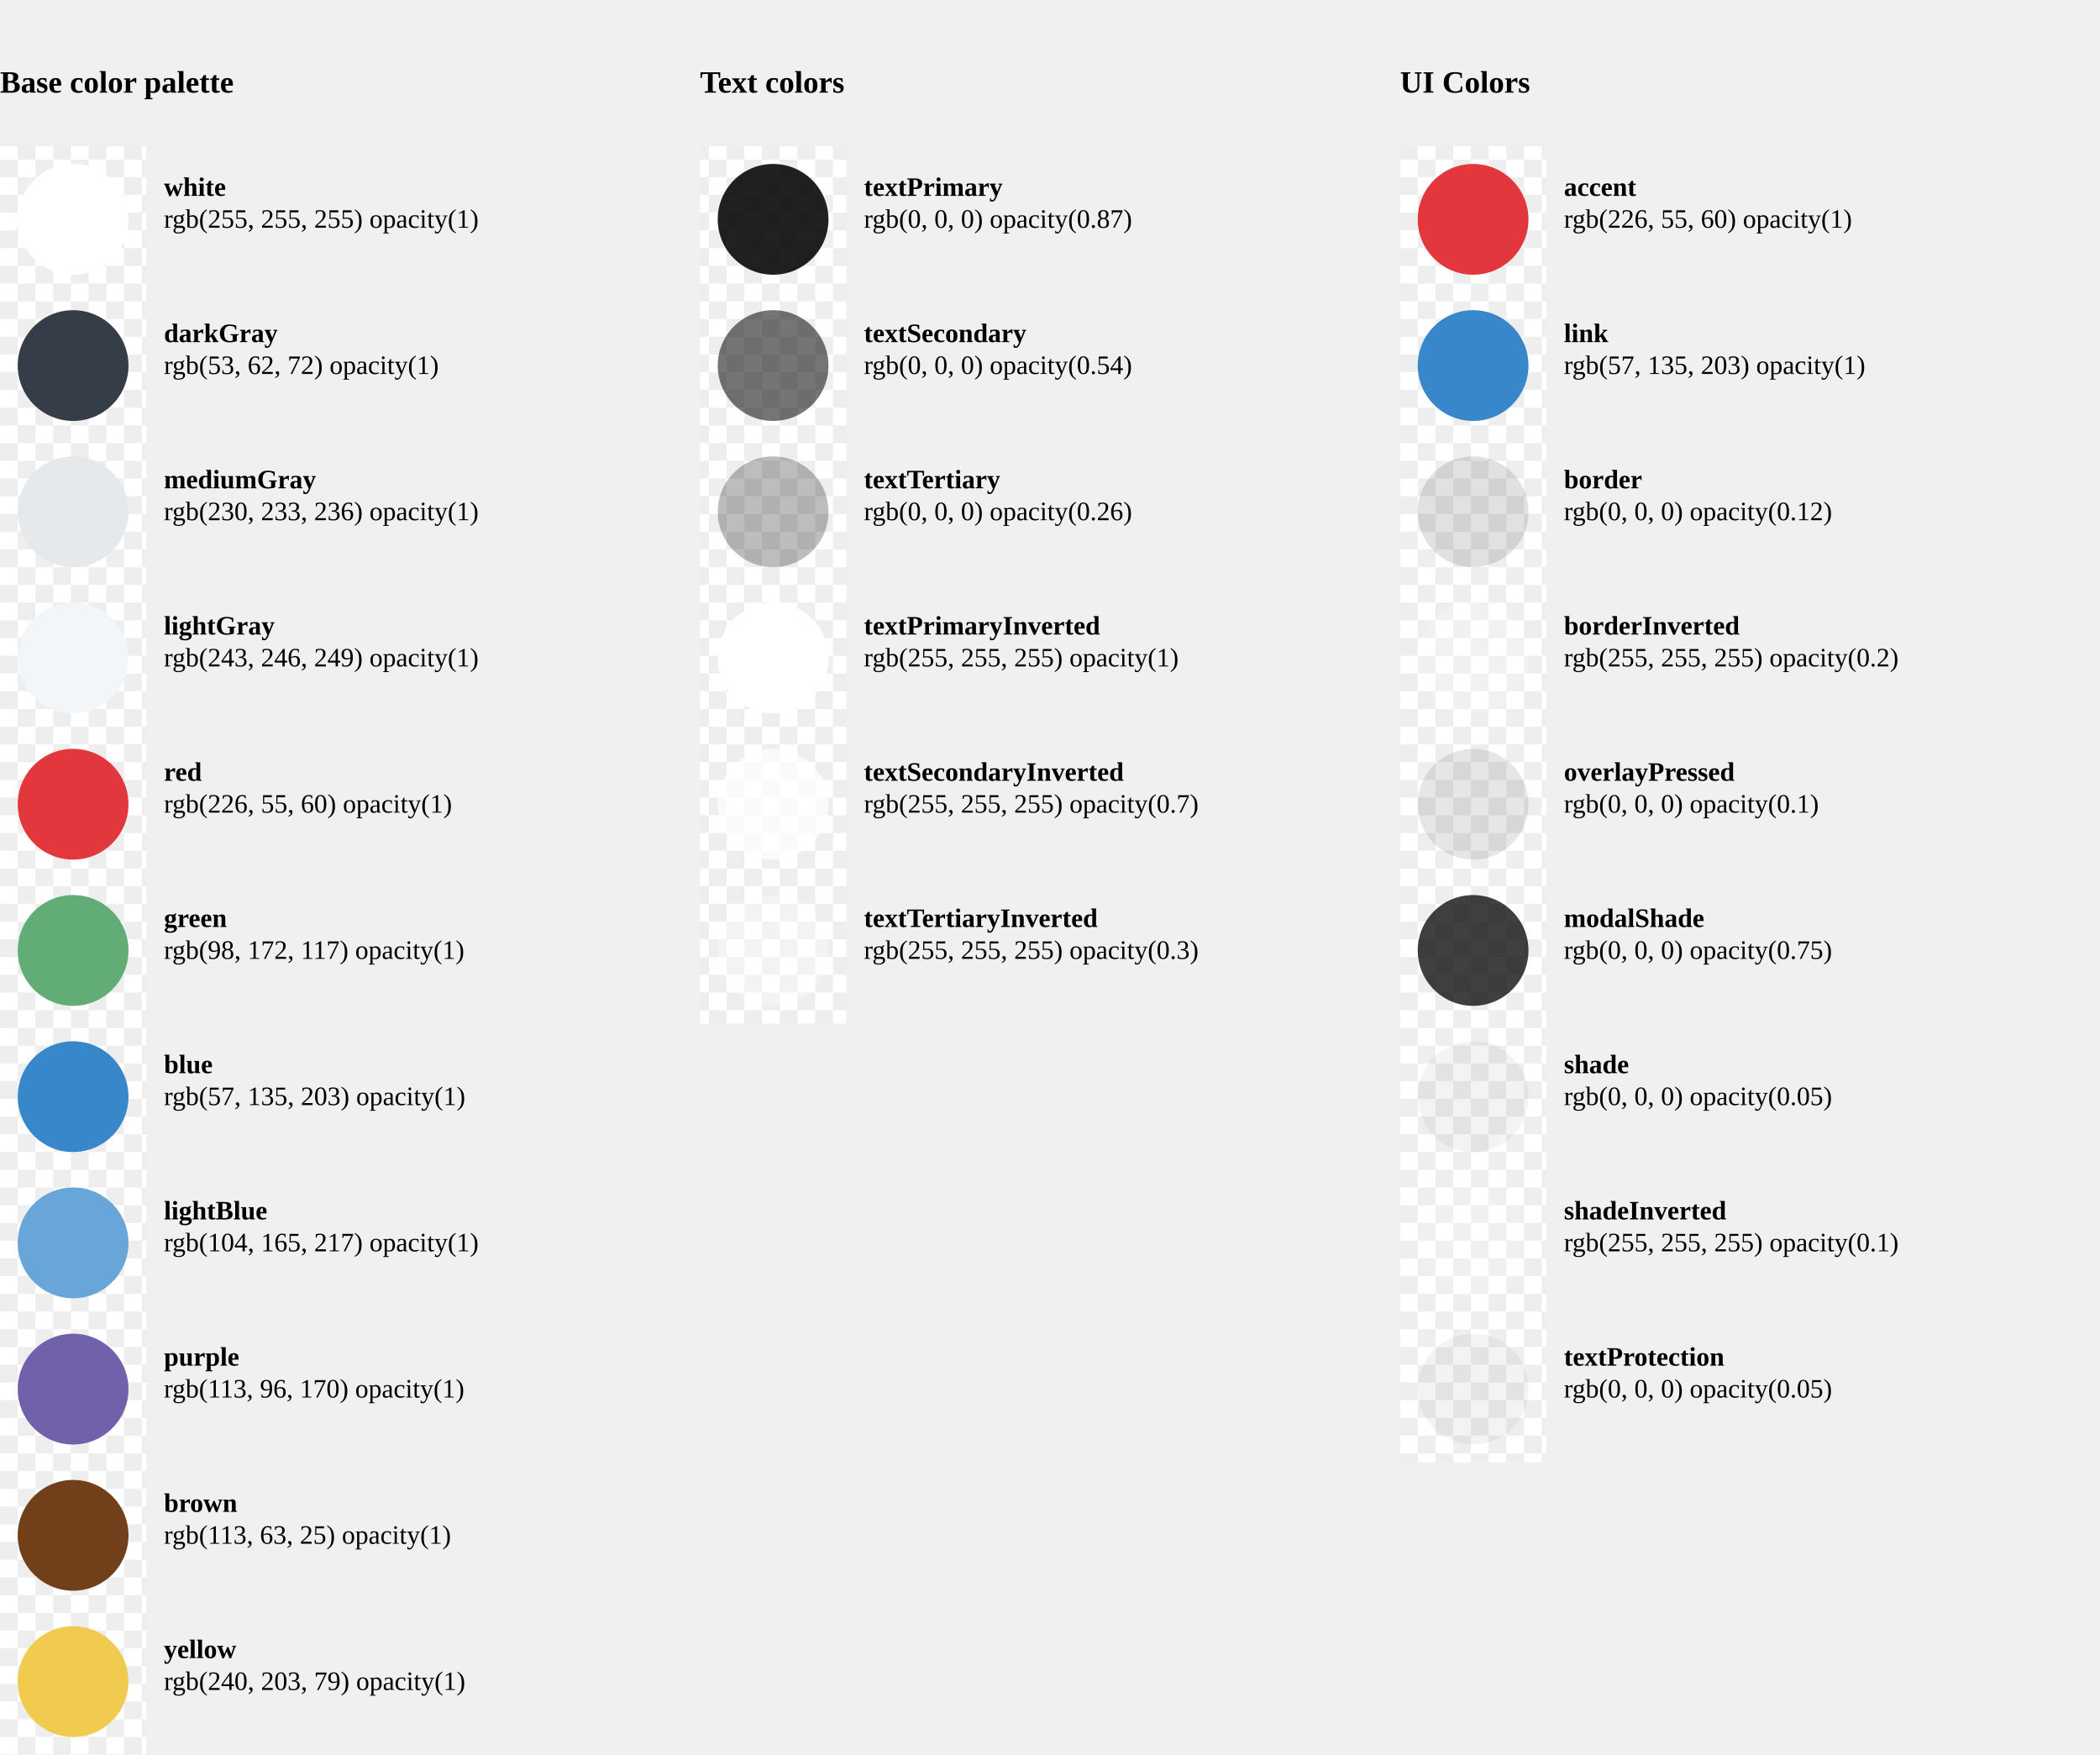
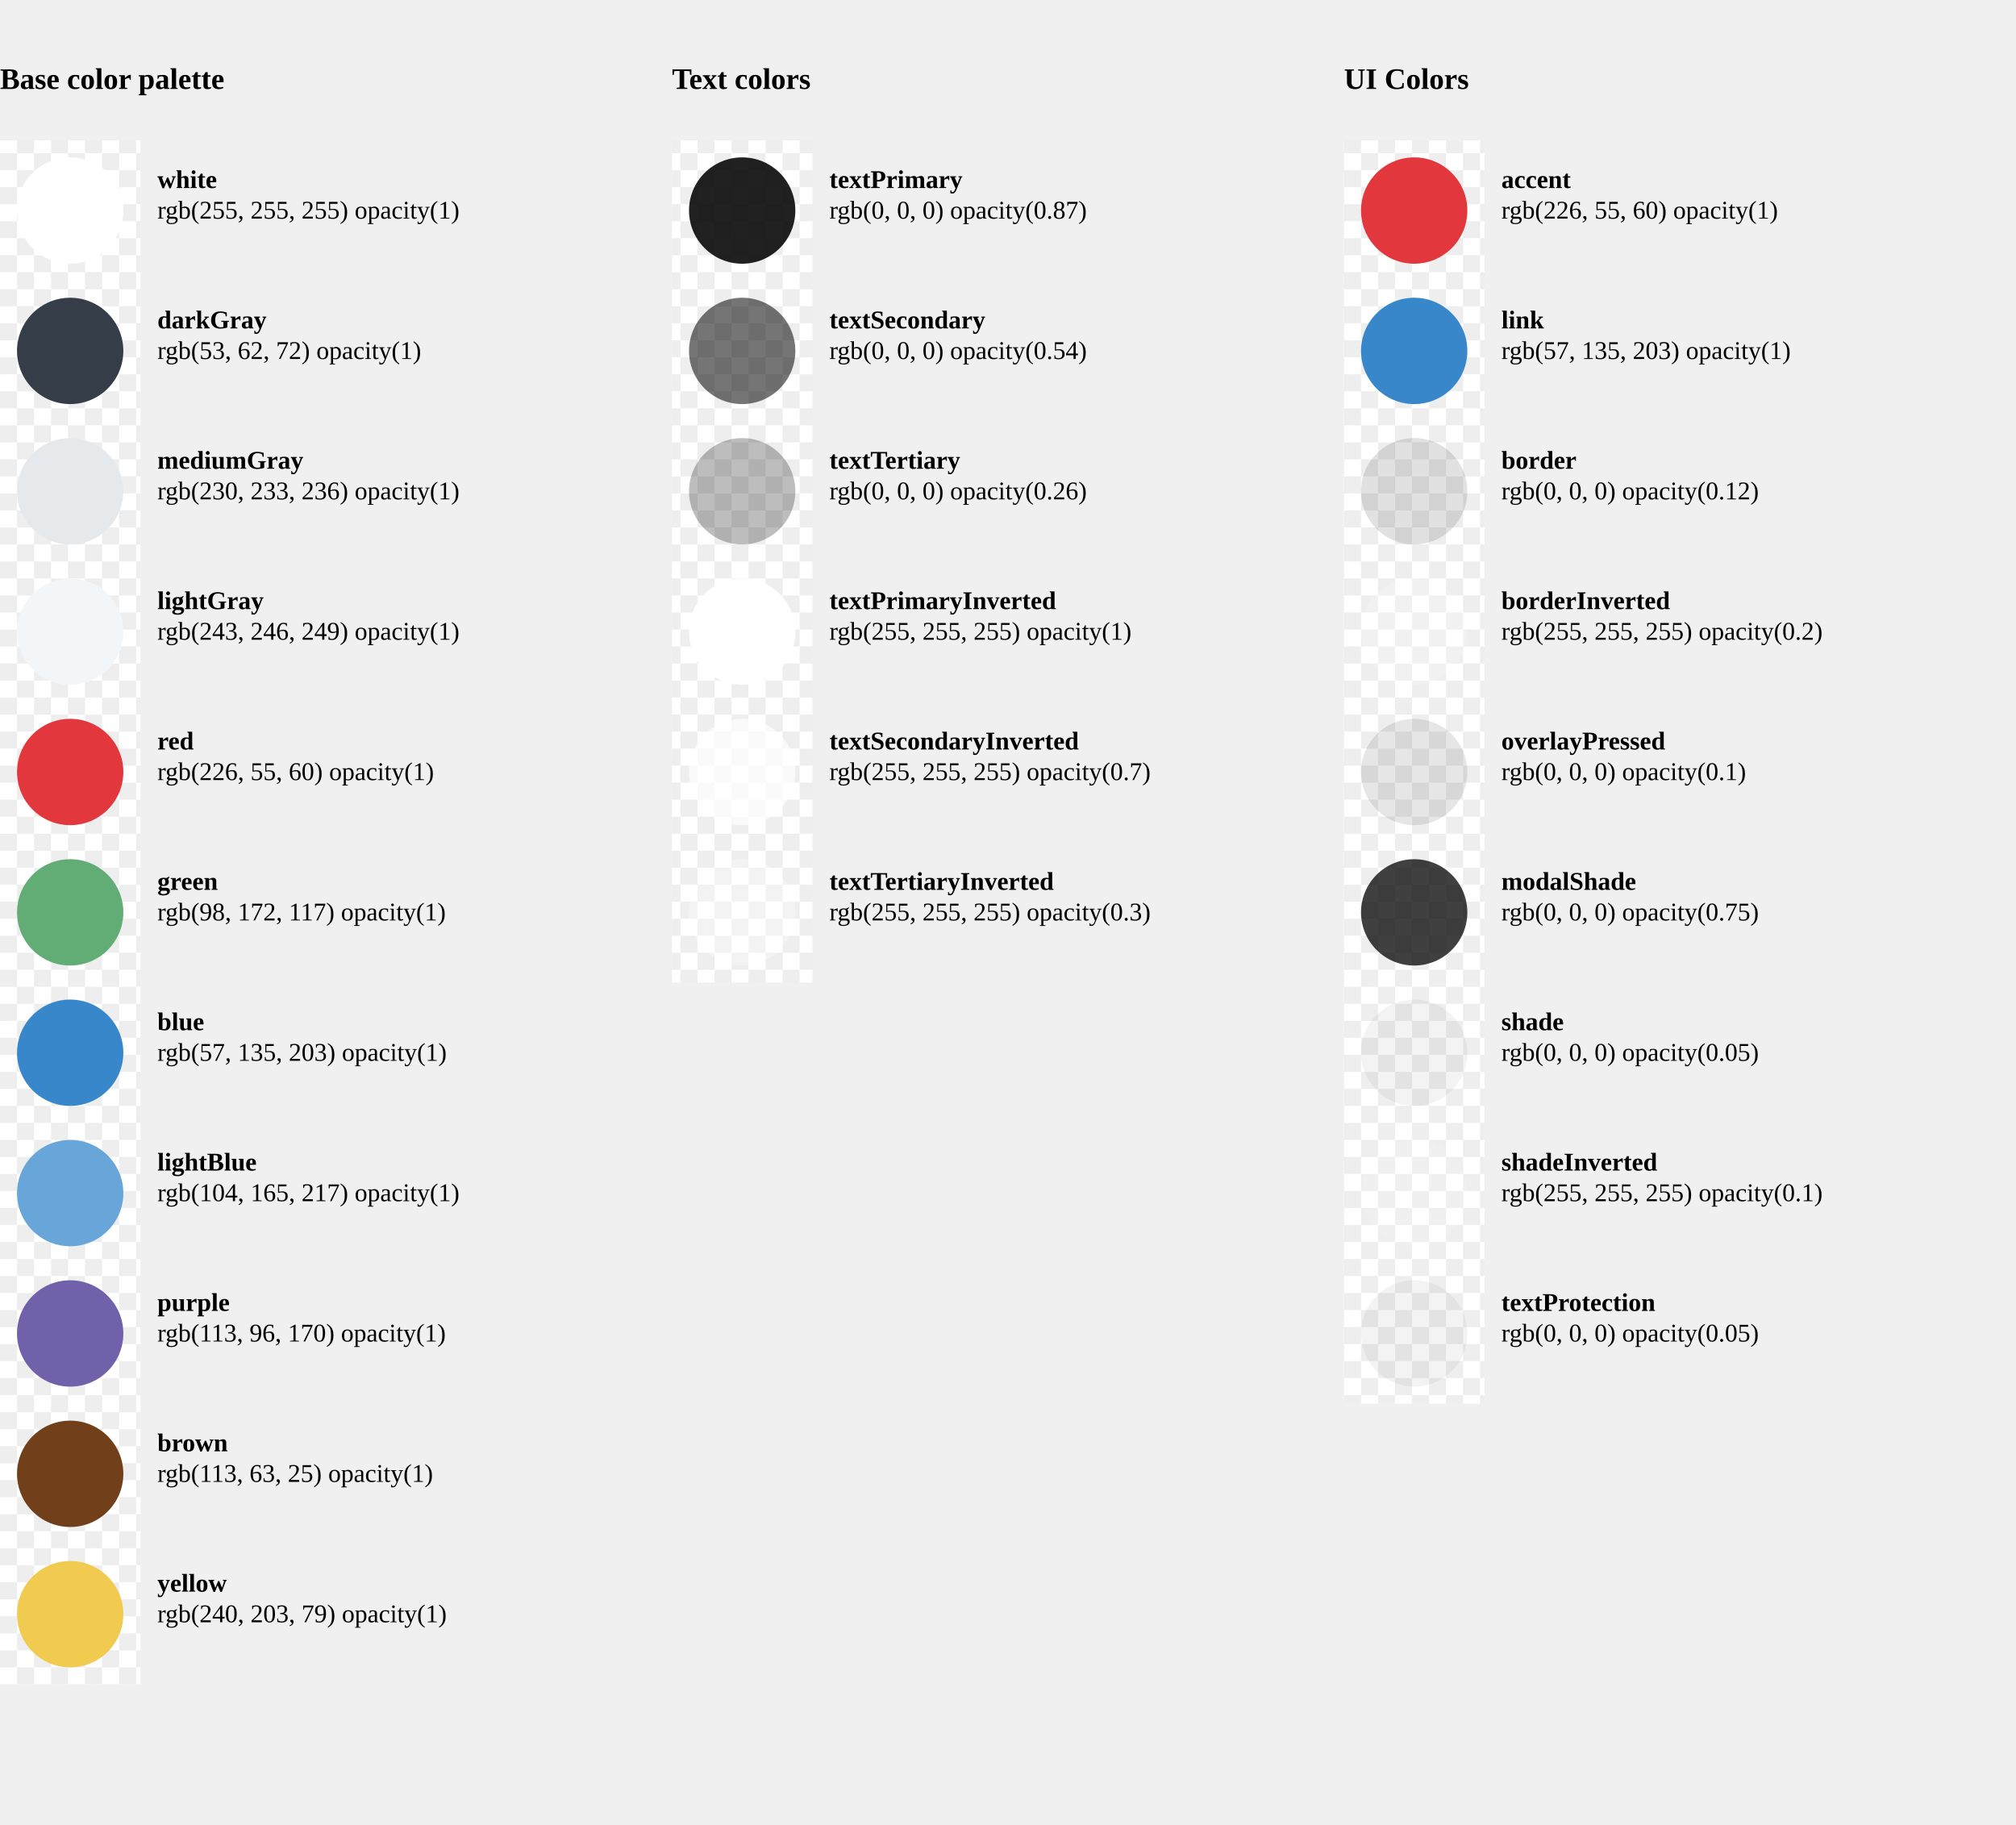
- <svg xmlns="http://www.w3.org/2000/svg" version="1.1" id="Meetup_Swatches" x="0px" y="0px" width="948" height="792" viewBox="0 0 948 792" xml:space="preserve">
+ <svg xmlns="http://www.w3.org/2000/svg" version="1.1" id="Meetup_Swatches" x="0px" y="0px" width="948" height="858" viewBox="0 0 948 858" xml:space="preserve">
  <defs>
    <pattern id="dark_grid" width="16" height="16" patternUnits="userSpaceOnUse">
      <rect fill="#111" x="0" y="0" width="8" height="8" />
      <rect fill="#222" x="8" y="0" width="8" height="8" />
      <rect fill="#222" x="0" y="8" width="8" height="8" />
      <rect fill="#111" x="8" y="8" width="8" height="8" />
    </pattern>
    <pattern id="light_grid" width="16" height="16" patternUnits="userSpaceOnUse">
      <rect fill="#fff" x="0" y="0" width="8" height="8" />
      <rect fill="#eee" x="8" y="0" width="8" height="8" />
      <rect fill="#eee" x="0" y="8" width="8" height="8" />
      <rect fill="#fff" x="8" y="8" width="8" height="8" />
    </pattern>
  </defs>
  <text x="0" y="25" font-size="14">
    <tspan x="0" dy="1.2em" font-weight="bold">Base color palette</tspan>
    <tspan x="0" dy="1.2em" />
  </text>
  <rect fill="url(#light_grid)" x="0" y="66" width="66" height="726" />
  <circle cx="33" cy="99" r="25" fill="rgb(255, 255, 255)" opacity="1" />
  <text x="74" y="74" font-size="12">
    <tspan x="74" dy="1.2em" font-weight="bold">white</tspan>
    <tspan x="74" dy="1.2em">rgb(255, 255, 255) opacity(1)</tspan>
  </text>
  <circle cx="33" cy="165" r="25" fill="rgb(53, 62, 72)" opacity="1" />
  <text x="74" y="140" font-size="12">
    <tspan x="74" dy="1.2em" font-weight="bold">darkGray</tspan>
    <tspan x="74" dy="1.2em">rgb(53, 62, 72) opacity(1)</tspan>
  </text>
  <circle cx="33" cy="231" r="25" fill="rgb(230, 233, 236)" opacity="1" />
  <text x="74" y="206" font-size="12">
    <tspan x="74" dy="1.2em" font-weight="bold">mediumGray</tspan>
    <tspan x="74" dy="1.2em">rgb(230, 233, 236) opacity(1)</tspan>
  </text>
  <circle cx="33" cy="297" r="25" fill="rgb(243, 246, 249)" opacity="1" />
  <text x="74" y="272" font-size="12">
    <tspan x="74" dy="1.2em" font-weight="bold">lightGray</tspan>
    <tspan x="74" dy="1.2em">rgb(243, 246, 249) opacity(1)</tspan>
  </text>
  <circle cx="33" cy="363" r="25" fill="rgb(226, 55, 60)" opacity="1" />
  <text x="74" y="338" font-size="12">
    <tspan x="74" dy="1.2em" font-weight="bold">red</tspan>
    <tspan x="74" dy="1.2em">rgb(226, 55, 60) opacity(1)</tspan>
  </text>
  <circle cx="33" cy="429" r="25" fill="rgb(98, 172, 117)" opacity="1" />
  <text x="74" y="404" font-size="12">
    <tspan x="74" dy="1.2em" font-weight="bold">green</tspan>
    <tspan x="74" dy="1.2em">rgb(98, 172, 117) opacity(1)</tspan>
  </text>
  <circle cx="33" cy="495" r="25" fill="rgb(57, 135, 203)" opacity="1" />
  <text x="74" y="470" font-size="12">
    <tspan x="74" dy="1.2em" font-weight="bold">blue</tspan>
    <tspan x="74" dy="1.2em">rgb(57, 135, 203) opacity(1)</tspan>
  </text>
  <circle cx="33" cy="561" r="25" fill="rgb(104, 165, 217)" opacity="1" />
  <text x="74" y="536" font-size="12">
    <tspan x="74" dy="1.2em" font-weight="bold">lightBlue</tspan>
    <tspan x="74" dy="1.2em">rgb(104, 165, 217) opacity(1)</tspan>
  </text>
  <circle cx="33" cy="627" r="25" fill="rgb(113, 96, 170)" opacity="1" />
  <text x="74" y="602" font-size="12">
    <tspan x="74" dy="1.2em" font-weight="bold">purple</tspan>
    <tspan x="74" dy="1.2em">rgb(113, 96, 170) opacity(1)</tspan>
  </text>
  <circle cx="33" cy="693" r="25" fill="rgb(113, 63, 25)" opacity="1" />
  <text x="74" y="668" font-size="12">
    <tspan x="74" dy="1.2em" font-weight="bold">brown</tspan>
    <tspan x="74" dy="1.2em">rgb(113, 63, 25) opacity(1)</tspan>
  </text>
  <circle cx="33" cy="759" r="25" fill="rgb(240, 203, 79)" opacity="1" />
  <text x="74" y="734" font-size="12">
    <tspan x="74" dy="1.2em" font-weight="bold">yellow</tspan>
    <tspan x="74" dy="1.2em">rgb(240, 203, 79) opacity(1)</tspan>
  </text>
  <text x="316" y="25" font-size="14">
    <tspan x="316" dy="1.2em" font-weight="bold">Text colors</tspan>
    <tspan x="316" dy="1.2em" />
  </text>
  <rect fill="url(#light_grid)" x="316" y="66" width="66" height="396" />
  <circle cx="349" cy="99" r="25" fill="rgb(0, 0, 0)" opacity="0.87" />
  <text x="390" y="74" font-size="12">
    <tspan x="390" dy="1.2em" font-weight="bold">textPrimary</tspan>
    <tspan x="390" dy="1.2em">rgb(0, 0, 0) opacity(0.87)</tspan>
  </text>
  <circle cx="349" cy="165" r="25" fill="rgb(0, 0, 0)" opacity="0.54" />
  <text x="390" y="140" font-size="12">
    <tspan x="390" dy="1.2em" font-weight="bold">textSecondary</tspan>
    <tspan x="390" dy="1.2em">rgb(0, 0, 0) opacity(0.54)</tspan>
  </text>
  <circle cx="349" cy="231" r="25" fill="rgb(0, 0, 0)" opacity="0.26" />
  <text x="390" y="206" font-size="12">
    <tspan x="390" dy="1.2em" font-weight="bold">textTertiary</tspan>
    <tspan x="390" dy="1.2em">rgb(0, 0, 0) opacity(0.26)</tspan>
  </text>
  <circle cx="349" cy="297" r="25" fill="rgb(255, 255, 255)" opacity="1" />
  <text x="390" y="272" font-size="12">
    <tspan x="390" dy="1.2em" font-weight="bold">textPrimaryInverted</tspan>
    <tspan x="390" dy="1.2em">rgb(255, 255, 255) opacity(1)</tspan>
  </text>
  <circle cx="349" cy="363" r="25" fill="rgb(255, 255, 255)" opacity="0.7" />
  <text x="390" y="338" font-size="12">
    <tspan x="390" dy="1.2em" font-weight="bold">textSecondaryInverted</tspan>
    <tspan x="390" dy="1.2em">rgb(255, 255, 255) opacity(0.7)</tspan>
  </text>
  <circle cx="349" cy="429" r="25" fill="rgb(255, 255, 255)" opacity="0.3" />
  <text x="390" y="404" font-size="12">
    <tspan x="390" dy="1.2em" font-weight="bold">textTertiaryInverted</tspan>
    <tspan x="390" dy="1.2em">rgb(255, 255, 255) opacity(0.3)</tspan>
  </text>
  <text x="632" y="25" font-size="14">
    <tspan x="632" dy="1.2em" font-weight="bold">UI Colors</tspan>
    <tspan x="632" dy="1.2em" />
  </text>
  <rect fill="url(#light_grid)" x="632" y="66" width="66" height="594" />
  <circle cx="665" cy="99" r="25" fill="rgb(226, 55, 60)" opacity="1" />
  <text x="706" y="74" font-size="12">
    <tspan x="706" dy="1.2em" font-weight="bold">accent</tspan>
    <tspan x="706" dy="1.2em">rgb(226, 55, 60) opacity(1)</tspan>
  </text>
  <circle cx="665" cy="165" r="25" fill="rgb(57, 135, 203)" opacity="1" />
  <text x="706" y="140" font-size="12">
    <tspan x="706" dy="1.2em" font-weight="bold">link</tspan>
    <tspan x="706" dy="1.2em">rgb(57, 135, 203) opacity(1)</tspan>
  </text>
  <circle cx="665" cy="231" r="25" fill="rgb(0, 0, 0)" opacity="0.12" />
  <text x="706" y="206" font-size="12">
    <tspan x="706" dy="1.2em" font-weight="bold">border</tspan>
    <tspan x="706" dy="1.2em">rgb(0, 0, 0) opacity(0.12)</tspan>
  </text>
  <circle cx="665" cy="297" r="25" fill="rgb(255, 255, 255)" opacity="0.2" />
  <text x="706" y="272" font-size="12">
    <tspan x="706" dy="1.2em" font-weight="bold">borderInverted</tspan>
    <tspan x="706" dy="1.2em">rgb(255, 255, 255) opacity(0.2)</tspan>
  </text>
  <circle cx="665" cy="363" r="25" fill="rgb(0, 0, 0)" opacity="0.1" />
  <text x="706" y="338" font-size="12">
    <tspan x="706" dy="1.2em" font-weight="bold">overlayPressed</tspan>
    <tspan x="706" dy="1.2em">rgb(0, 0, 0) opacity(0.1)</tspan>
  </text>
  <circle cx="665" cy="429" r="25" fill="rgb(0, 0, 0)" opacity="0.75" />
  <text x="706" y="404" font-size="12">
    <tspan x="706" dy="1.2em" font-weight="bold">modalShade</tspan>
    <tspan x="706" dy="1.2em">rgb(0, 0, 0) opacity(0.75)</tspan>
  </text>
  <circle cx="665" cy="495" r="25" fill="rgb(0, 0, 0)" opacity="0.05" />
  <text x="706" y="470" font-size="12">
    <tspan x="706" dy="1.2em" font-weight="bold">shade</tspan>
    <tspan x="706" dy="1.2em">rgb(0, 0, 0) opacity(0.05)</tspan>
  </text>
  <circle cx="665" cy="561" r="25" fill="rgb(255, 255, 255)" opacity="0.1" />
  <text x="706" y="536" font-size="12">
    <tspan x="706" dy="1.2em" font-weight="bold">shadeInverted</tspan>
    <tspan x="706" dy="1.2em">rgb(255, 255, 255) opacity(0.1)</tspan>
  </text>
  <circle cx="665" cy="627" r="25" fill="rgb(0, 0, 0)" opacity="0.05" />
  <text x="706" y="602" font-size="12">
    <tspan x="706" dy="1.2em" font-weight="bold">textProtection</tspan>
    <tspan x="706" dy="1.2em">rgb(0, 0, 0) opacity(0.05)</tspan>
  </text>
  <text x="948" y="25" font-size="14">
    <tspan x="948" dy="1.2em" font-weight="bold">Background colors</tspan>
    <tspan x="948" dy="1.2em" />
  </text>
  <rect fill="url(#light_grid)" x="948" y="66" width="66" height="264" />
  <circle cx="981" cy="99" r="25" fill="rgb(255, 255, 255)" opacity="1" />
  <text x="1022" y="74" font-size="12">
    <tspan x="1022" dy="1.2em" font-weight="bold">contentBG</tspan>
    <tspan x="1022" dy="1.2em">rgb(255, 255, 255) opacity(1)</tspan>
  </text>
  <circle cx="981" cy="165" r="25" fill="rgb(53, 62, 72)" opacity="1" />
  <text x="1022" y="140" font-size="12">
    <tspan x="1022" dy="1.2em" font-weight="bold">contentBGInverted</tspan>
    <tspan x="1022" dy="1.2em">rgb(53, 62, 72) opacity(1)</tspan>
  </text>
  <circle cx="981" cy="231" r="25" fill="rgb(230, 233, 236)" opacity="1" />
  <text x="1022" y="206" font-size="12">
    <tspan x="1022" dy="1.2em" font-weight="bold">collectionBGDark</tspan>
    <tspan x="1022" dy="1.2em">rgb(230, 233, 236) opacity(1)</tspan>
  </text>
  <circle cx="981" cy="297" r="25" fill="rgb(243, 246, 249)" opacity="1" />
  <text x="1022" y="272" font-size="12">
    <tspan x="1022" dy="1.2em" font-weight="bold">collectionBGLight</tspan>
    <tspan x="1022" dy="1.2em">rgb(243, 246, 249) opacity(1)</tspan>
  </text>
</svg>
